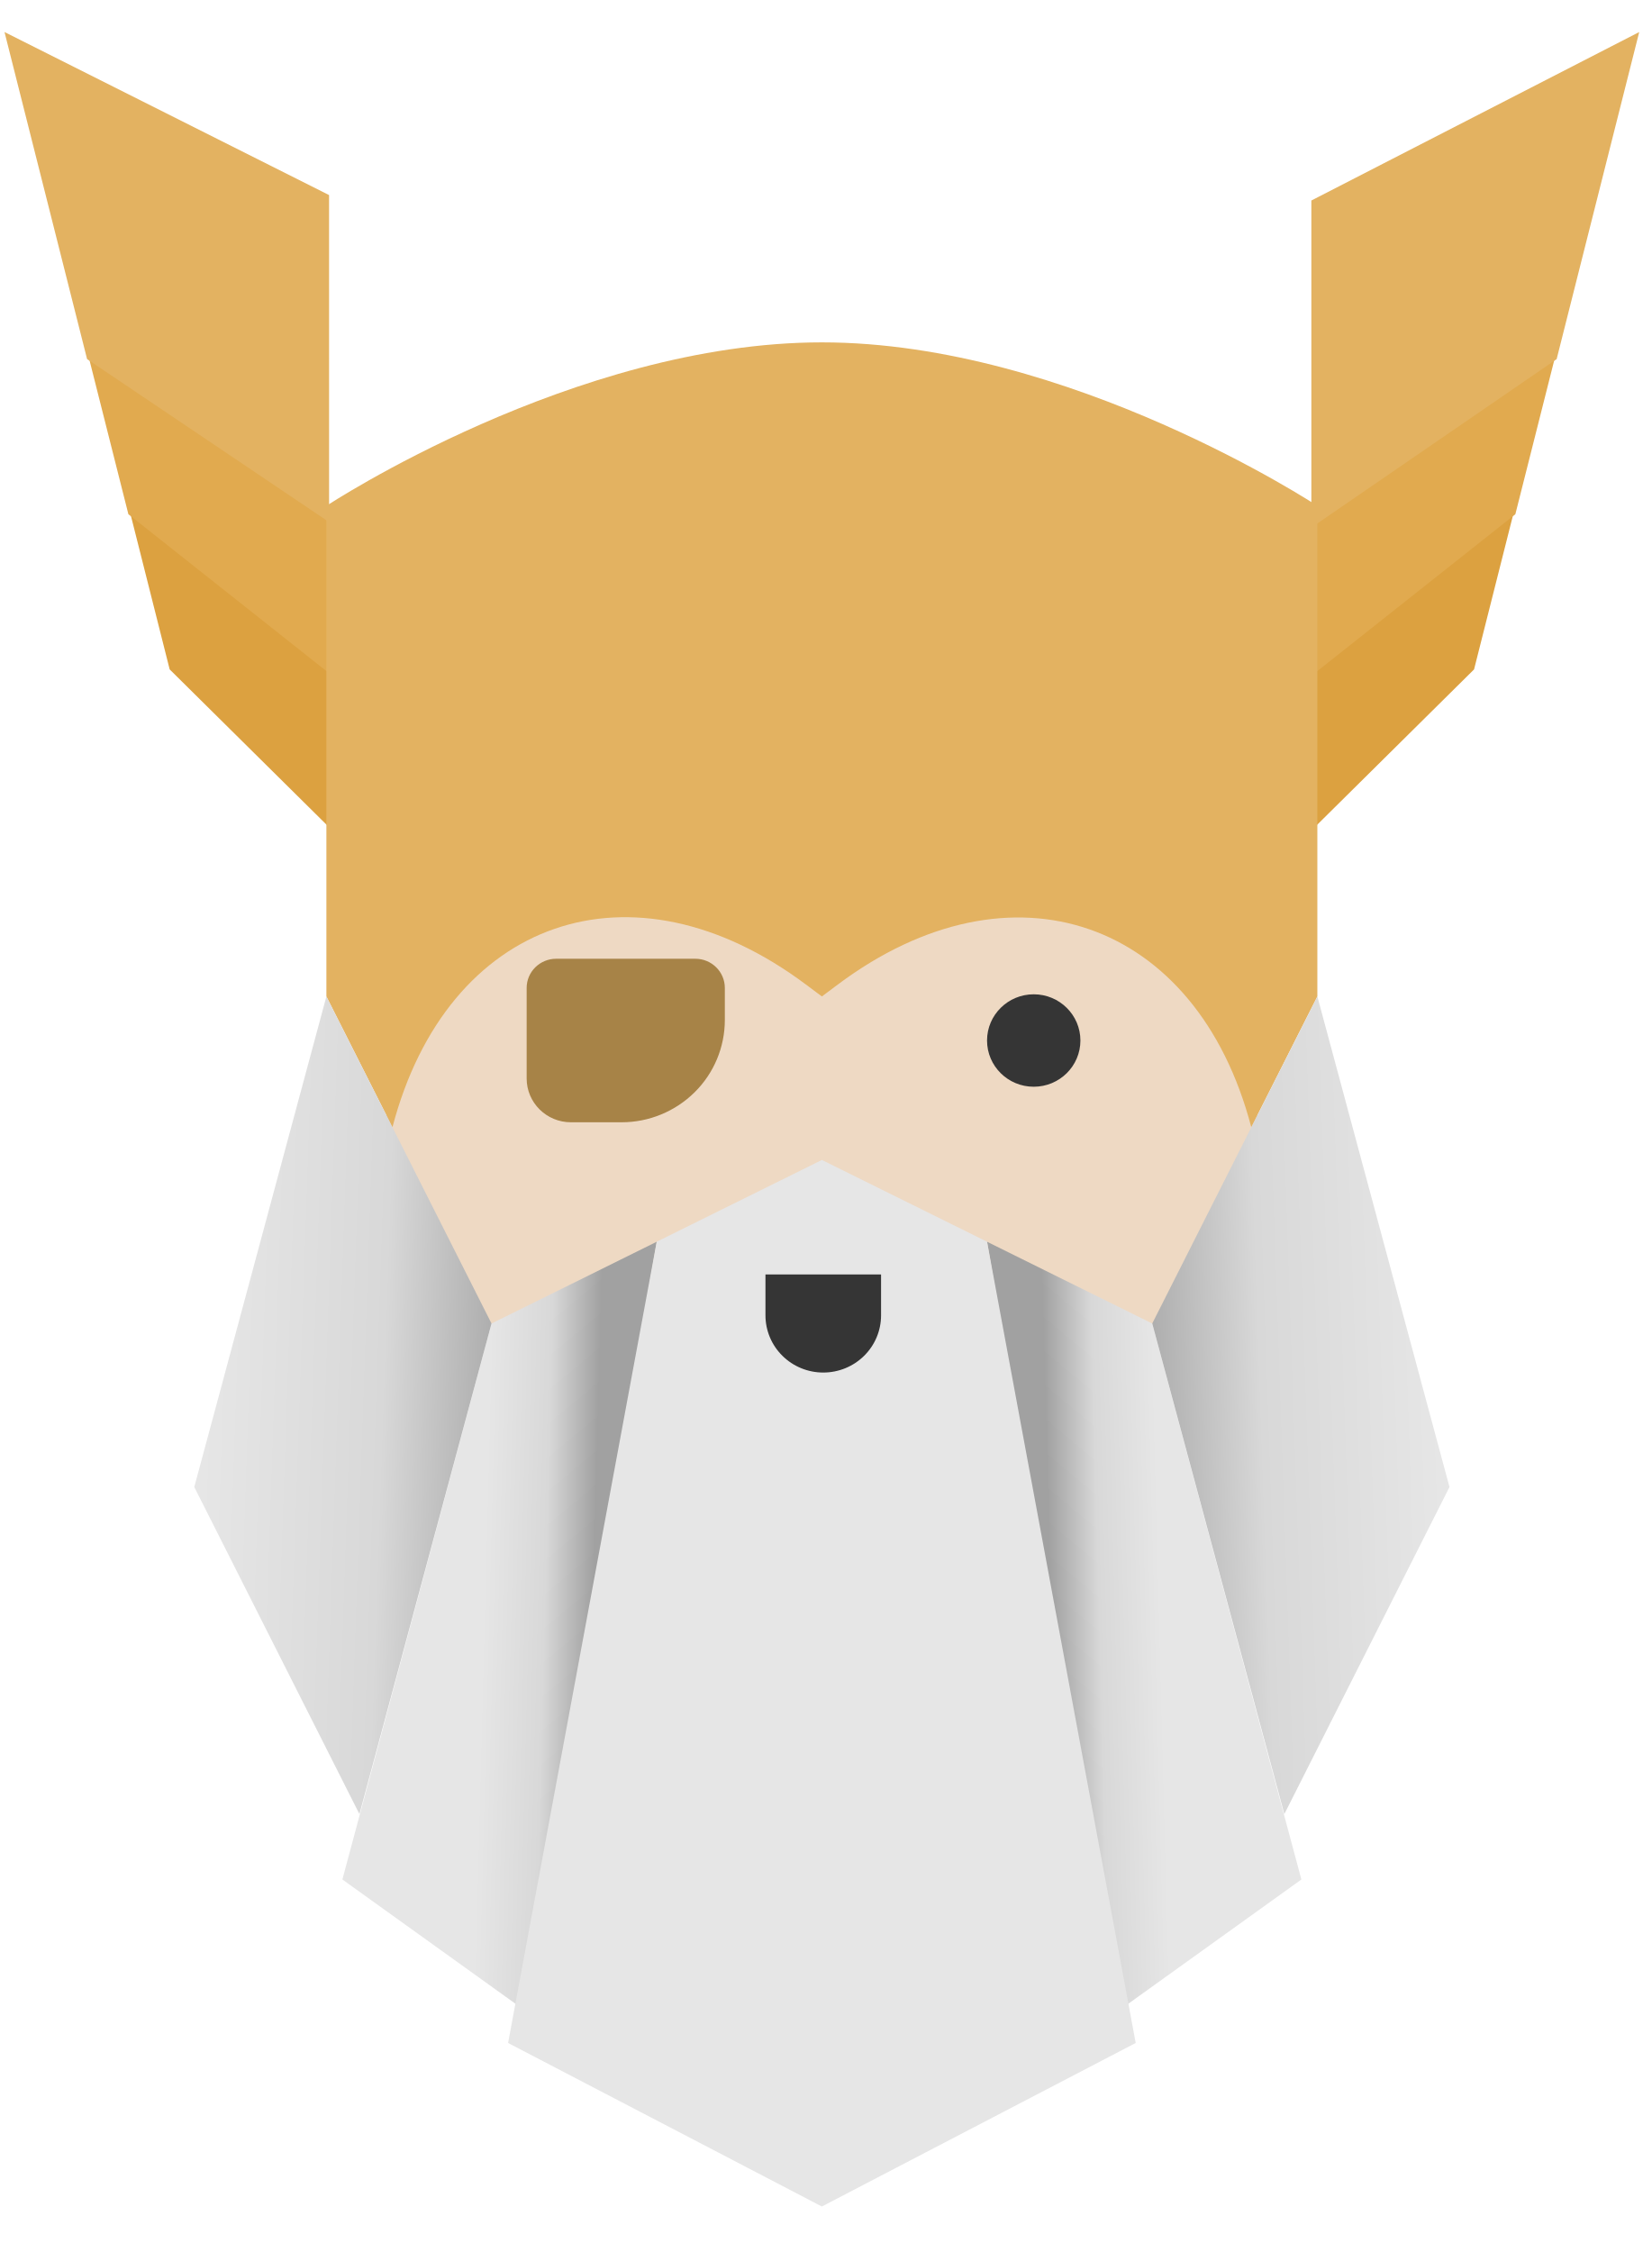
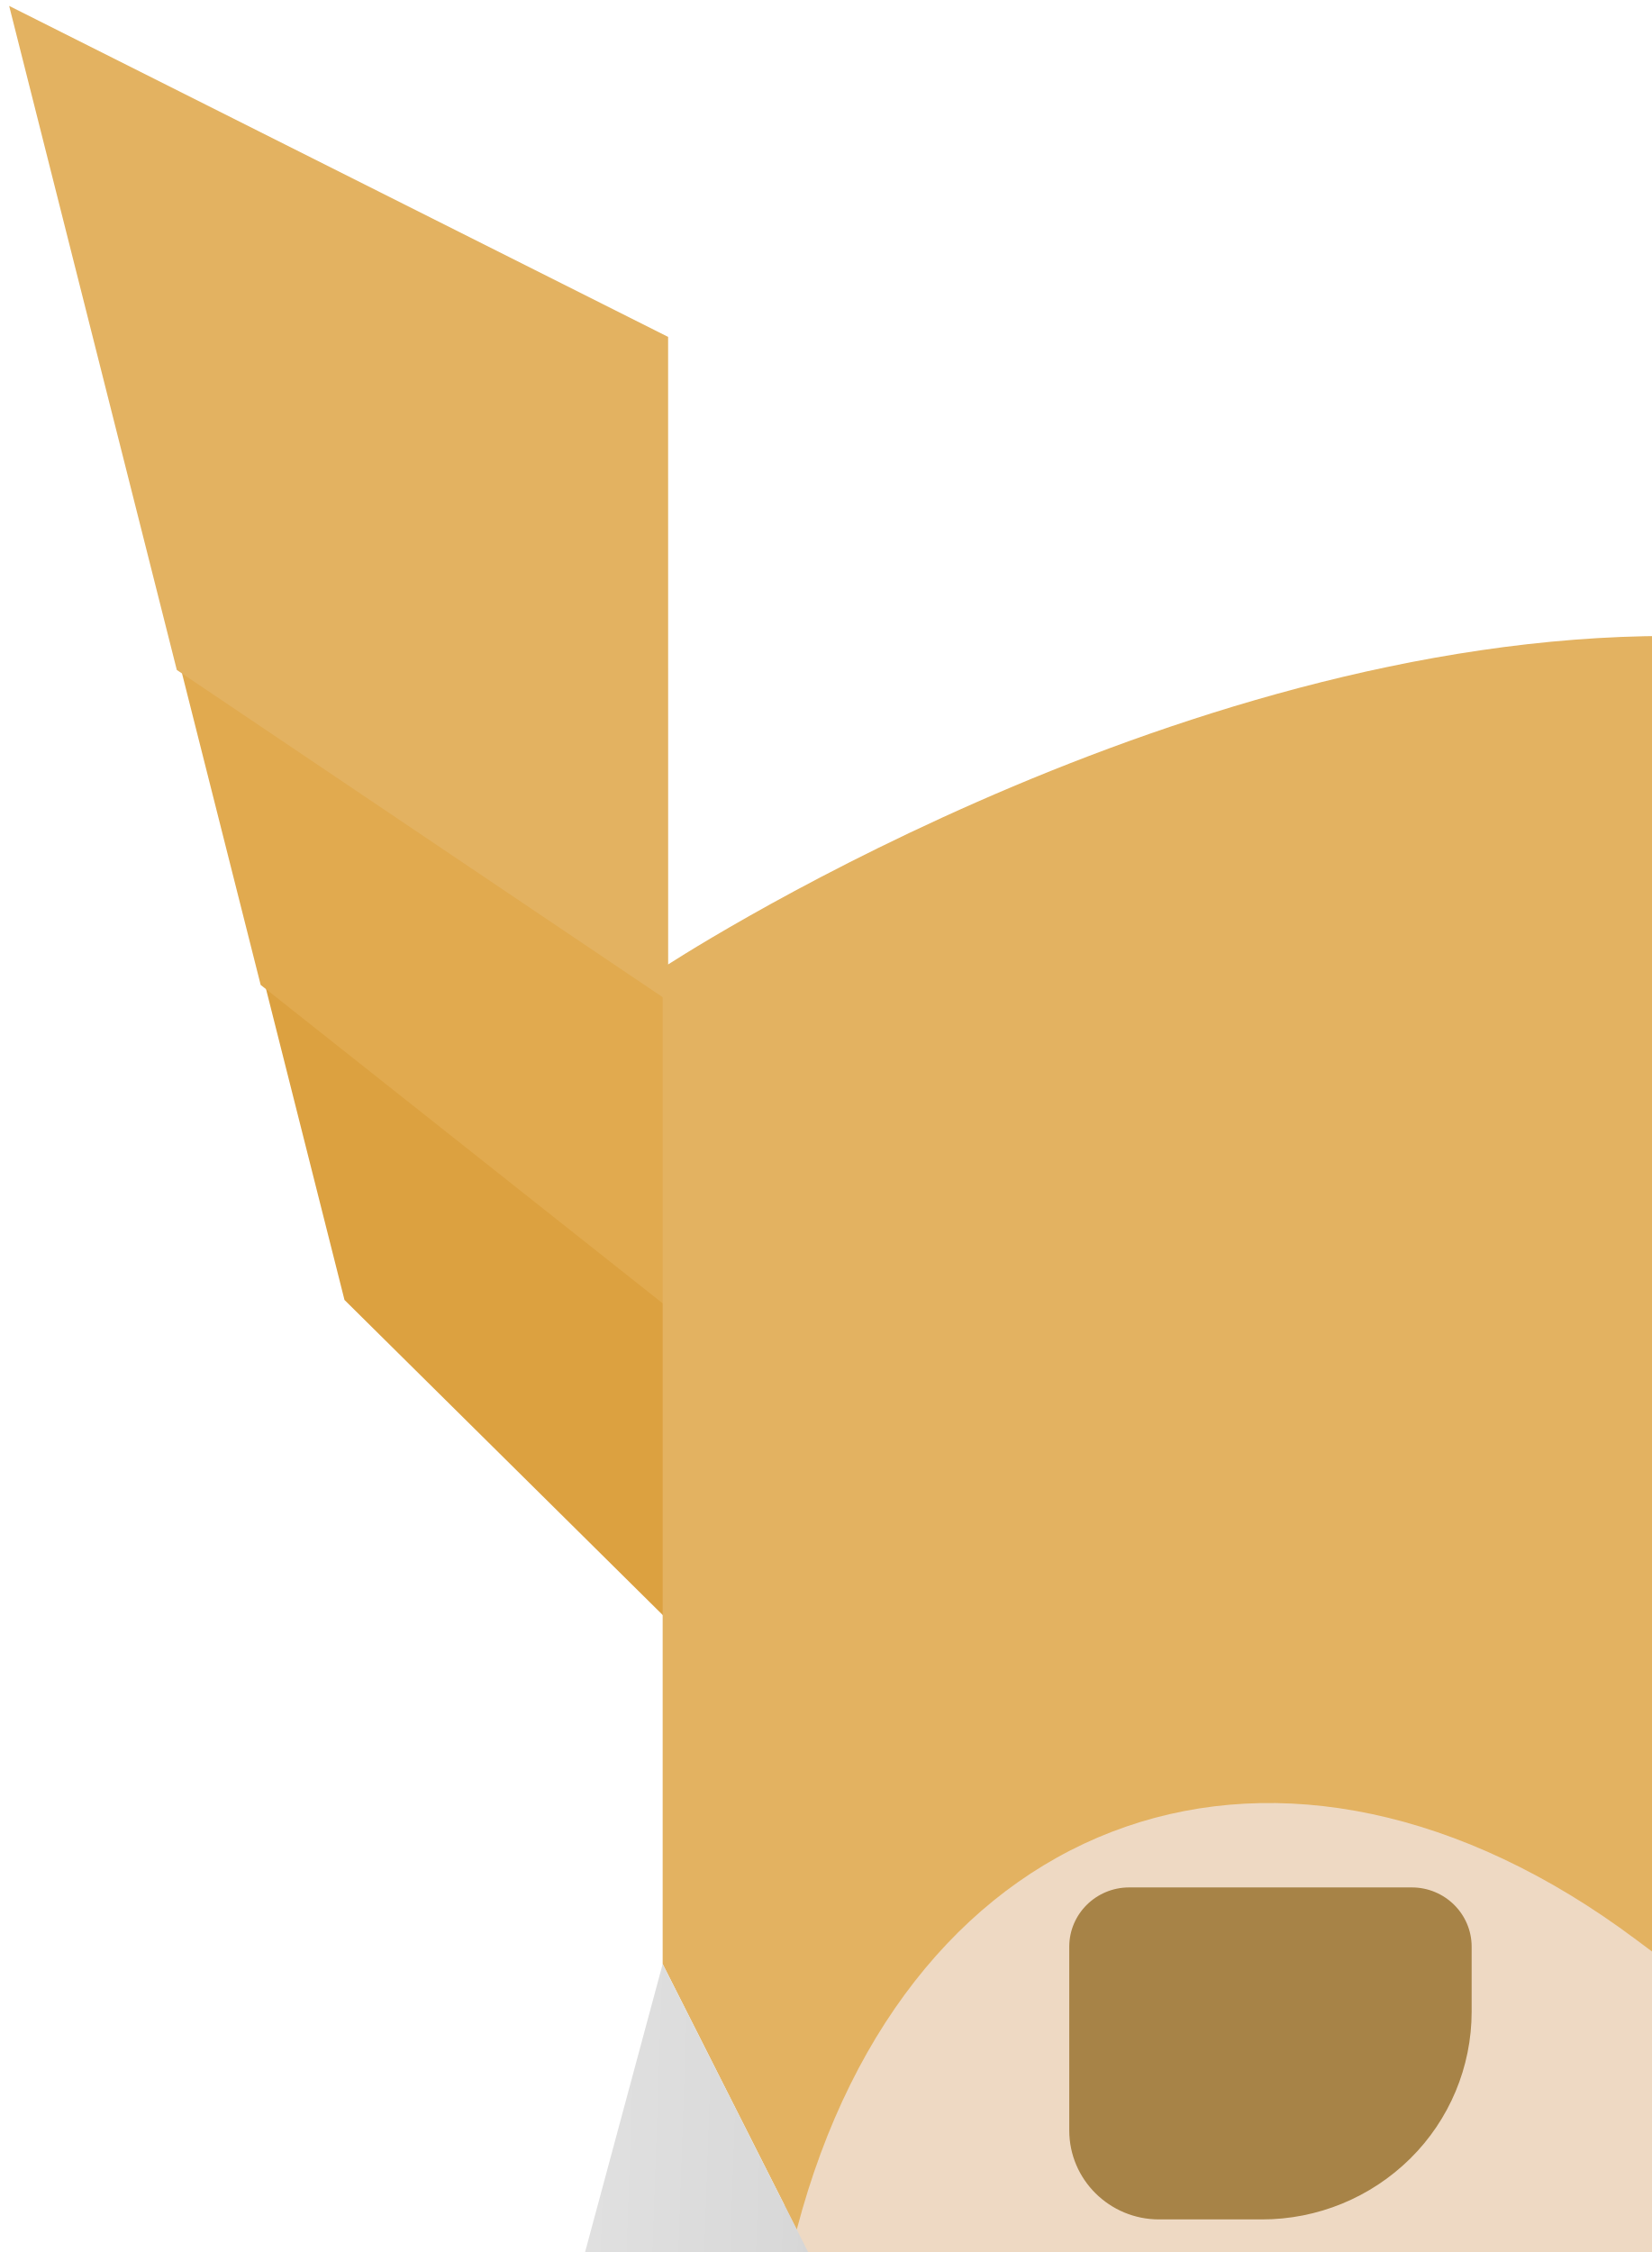
- <svg xmlns="http://www.w3.org/2000/svg" xmlns:xlink="http://www.w3.org/1999/xlink" height="45" viewBox="0 0 67 89" width="33">
+ <svg xmlns="http://www.w3.org/2000/svg" xmlns:xlink="http://www.w3.org/1999/xlink" height="45" viewBox="0 0 33 45" width="33">
  <linearGradient id="a">
    <stop offset="0" stop-color="#e6e6e6" />
    <stop offset=".56" stop-color="#d8d8d8" />
    <stop offset="1" stop-color="#a1a1a1" />
  </linearGradient>
  <linearGradient id="b" x1="43.923%" x2="78.855%" xlink:href="#a" y1="59.791%" y2="62.034%" />
  <linearGradient id="c" x1="2.783%" x2="109.278%" xlink:href="#a" y1="53.432%" y2="63.534%" />
  <g fill="none" fill-rule="evenodd">
    <path d="m13.242 52.512 6.701-23.295h26.804l6.7 23.295z" fill="#eed9c3" />
    <ellipse cx="41.94" cy="41.032" fill="#353535" rx="1.894" ry="1.875" />
    <path d="m29.408 38.9c0-.655-.536-1.185-1.197-1.185h-5.647c-.66 0-1.197.53-1.197 1.185v3.67c0 .983.804 1.779 1.795 1.779h2.056a4.213 4.213 0 0 0 2.963-1.216 4.127 4.127 0 0 0 1.227-2.933z" fill="#a78347" />
    <path d="m59.805 25.976-6.7 6.634v-6.634l8.376-6.634z" fill="#dca140" />
    <path d="m61.48 19.681-8.376 6.634v-6.634l10.052-6.634z" fill="#e1aa4f" />
    <path d="m53.204 6.953 13.302-6.835-3.35 13.269-9.952 6.834z" fill="#e3b261" />
    <path d="m6.884 25.976 6.701 6.634v-6.634l-8.375-6.634z" fill="#dca140" />
    <path d="m5.209 19.681 8.376 6.634v-6.634l-10.051-6.634z" fill="#e1aa4f" />
    <path d="m13.351 6.732-13.168-6.614 3.35 13.269 9.819 6.613z" fill="#e3b261" />
    <path d="m53.448 19.342s-10.052-6.634-20.103-6.634c-10.052 0-20.103 6.634-20.103 6.634v19.902l2.68 5.307c2.22-8.468 9.724-11.067 16.776-5.79l.647.483.646-.483c7.045-5.271 14.566-2.64 16.776 5.79l2.68-5.307v-19.902z" fill="#e3b261" />
    <path d="m19.097 10.176-5.361 31.18-7.392-5.307 6.052-22.556z" fill="url(#b)" transform="translate(7.547 39.02)" />
    <path d="m45.25 10.176-5.36 31.18-7.392-5.307 6.052-22.556z" fill="url(#b)" transform="matrix(-1 0 0 1 85.297 39.02)" />
    <path d="m5.695.225-5.36 19.902 6.7 13.268 5.36-19.902z" fill="url(#c)" transform="translate(7.547 39.02)" />
    <path d="m44.56.225-5.36 19.902 6.7 13.268 5.36-19.902z" fill="url(#c)" transform="matrix(-1 0 0 1 98.008 39.02)" />
    <path d="m26.644 49.195-6.03 32.507 12.73 6.634 12.733-6.634-6.031-32.507-6.201-3.07-.5-.247z" fill="#e6e6e6" />
    <path d="m35.746 50.522h-4.69v1.66c0 .616.247 1.205.687 1.64.44.436 1.035.68 1.657.68h.002c.622 0 1.218-.244 1.658-.68.44-.435.686-1.024.686-1.64z" fill="#353535" />
  </g>
</svg>
